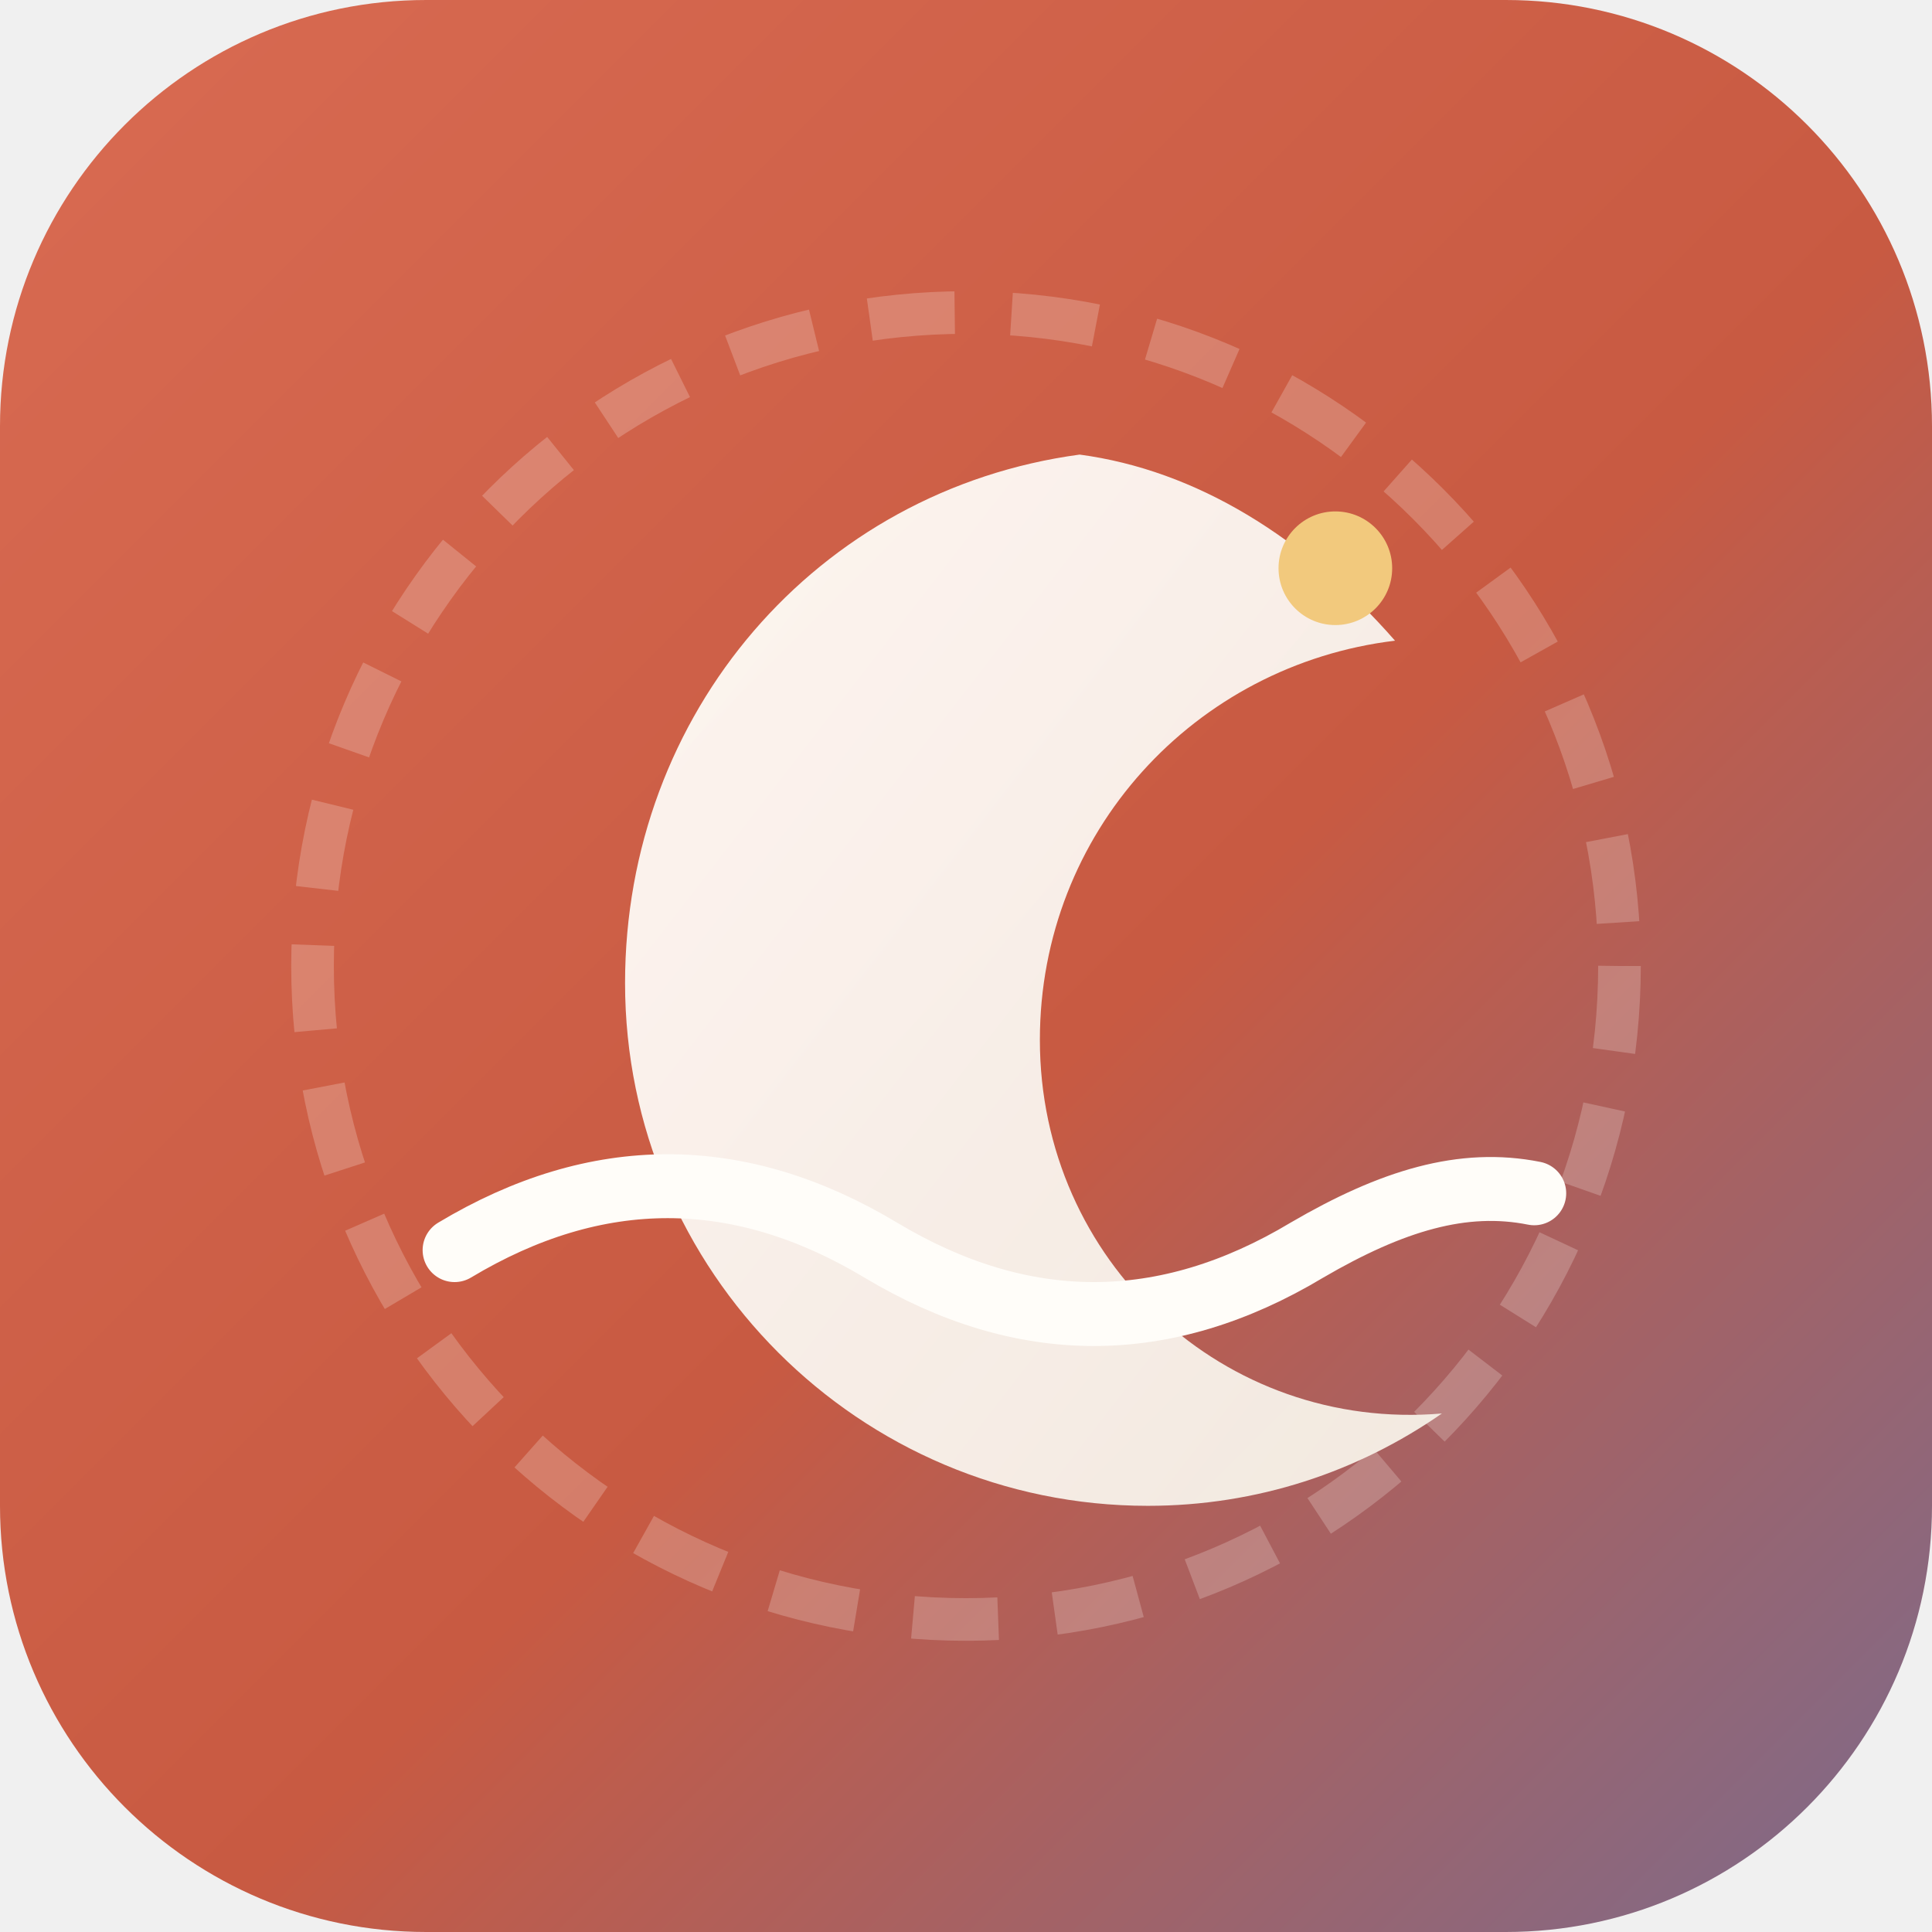
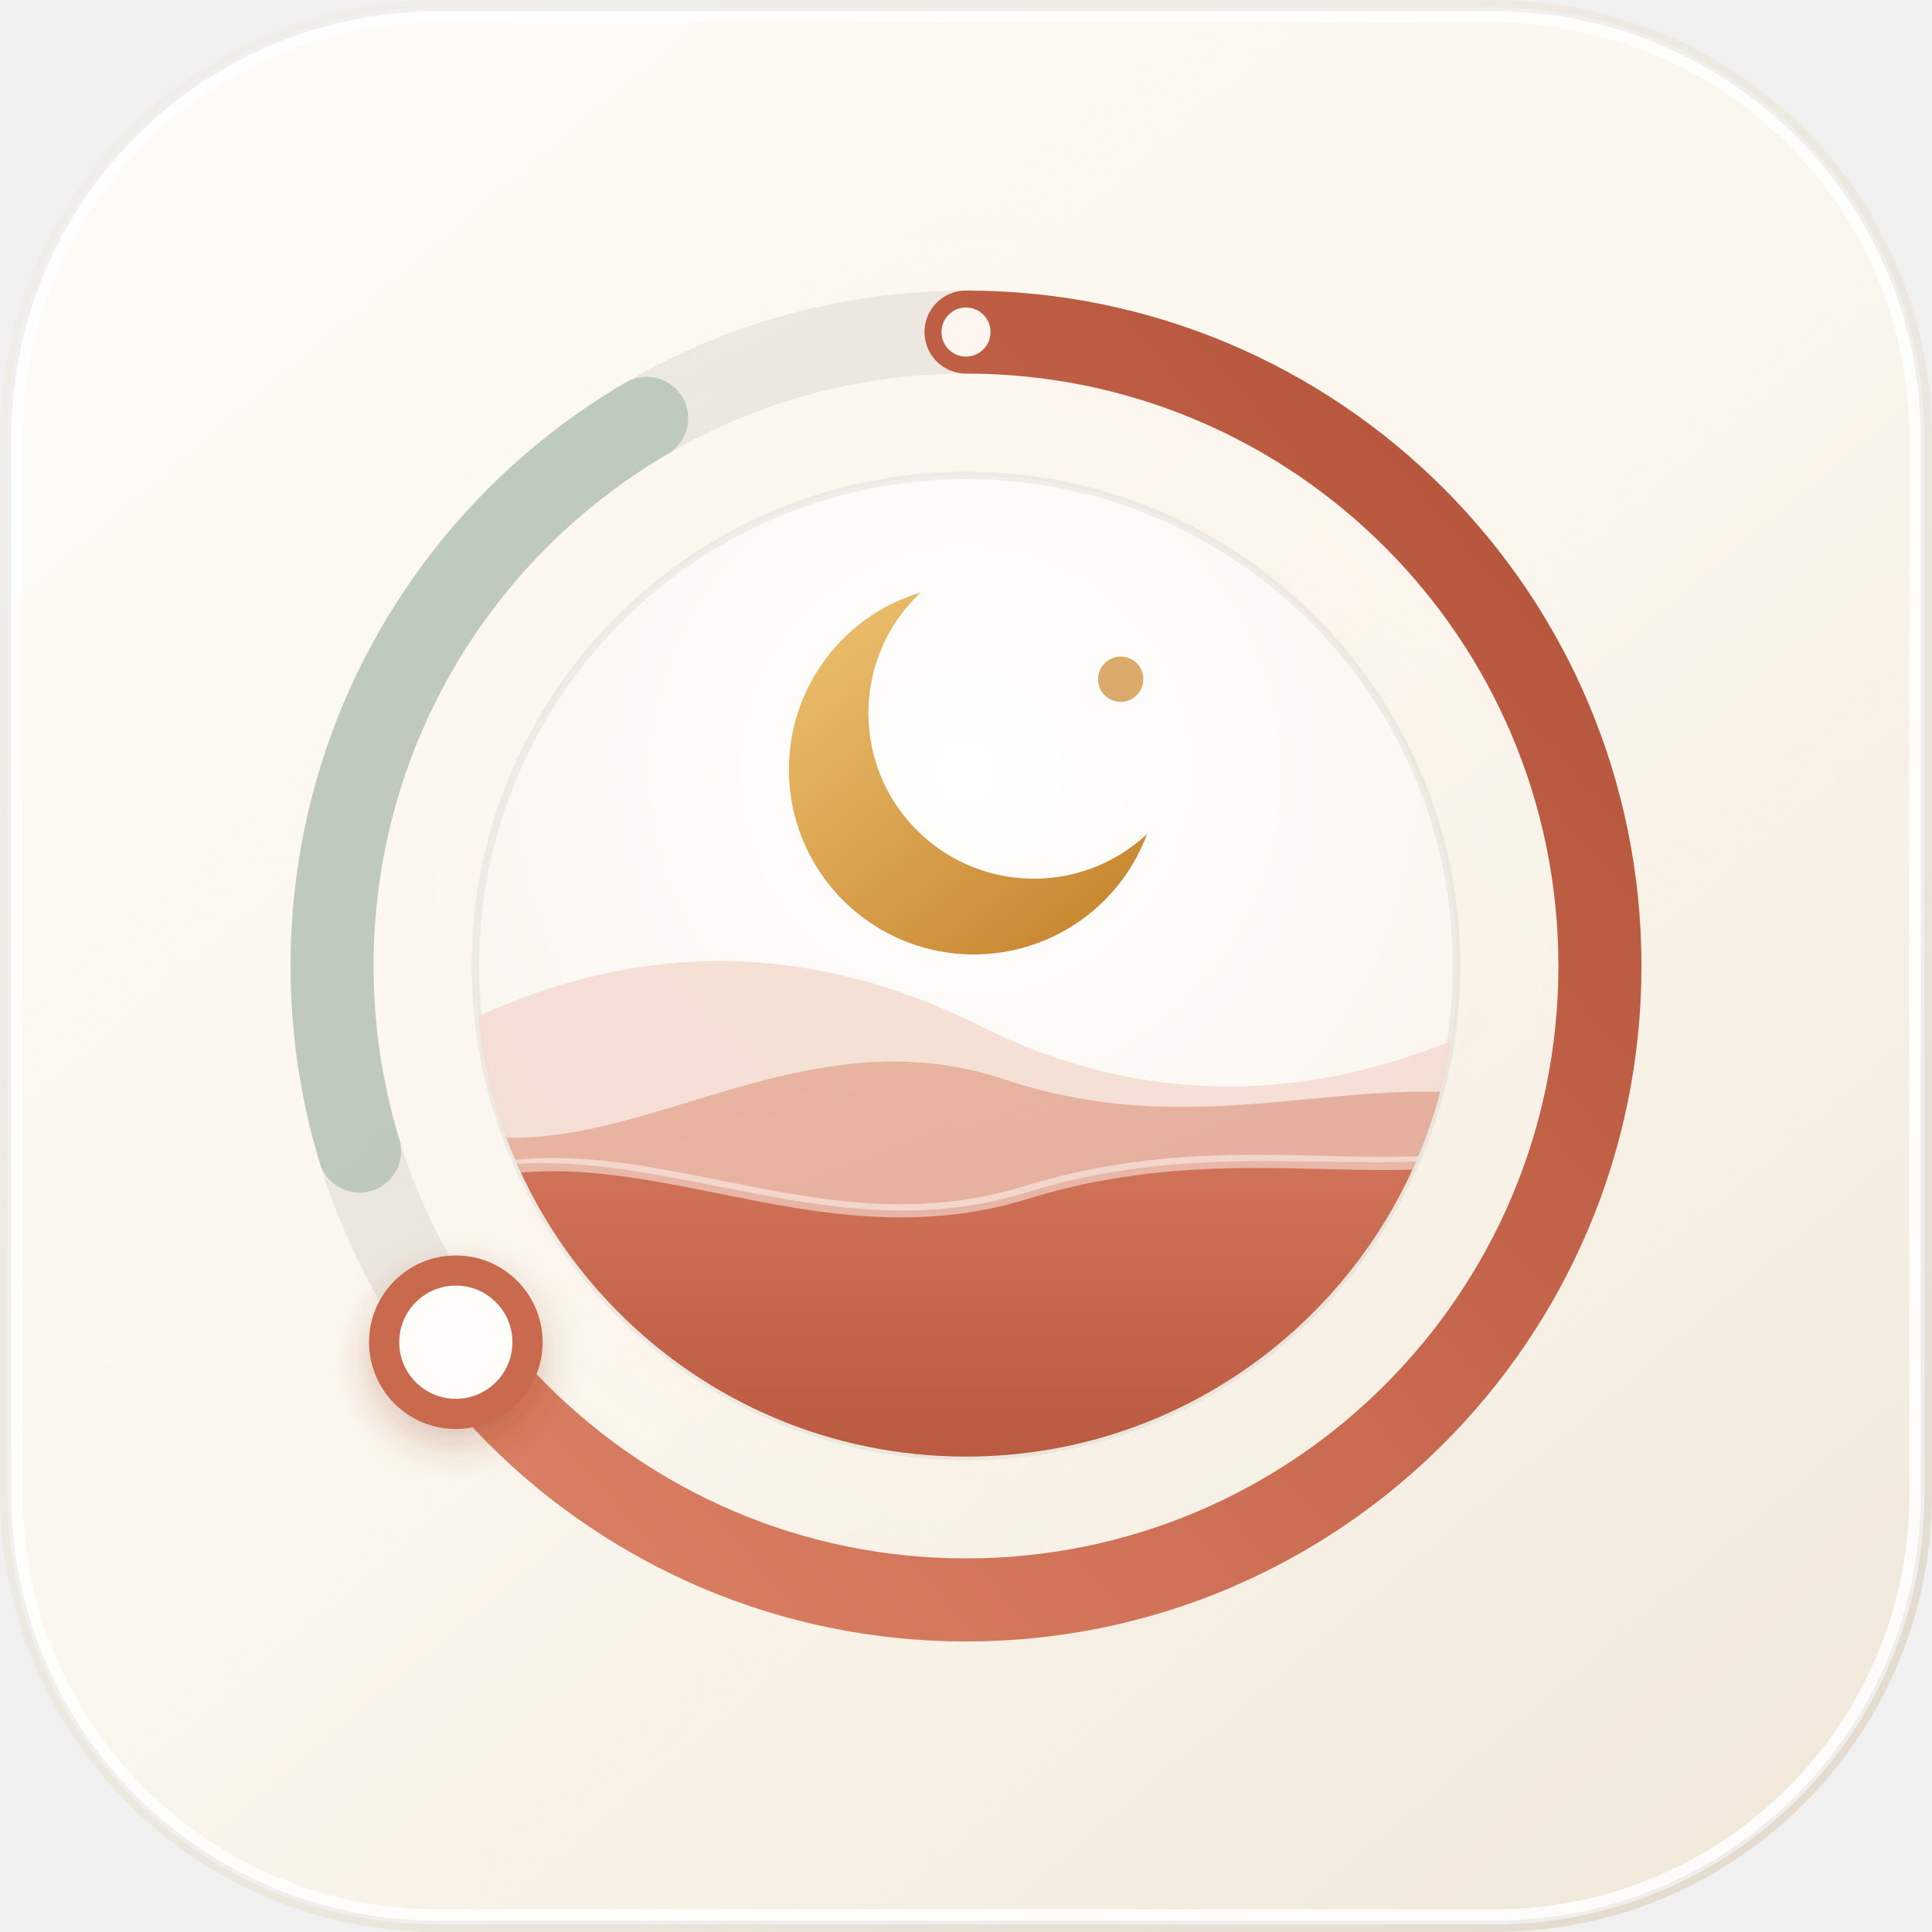
- <svg xmlns="http://www.w3.org/2000/svg" viewBox="0 0 136 136" width="136" height="136">
+ <svg xmlns="http://www.w3.org/2000/svg" viewBox="0 0 512 512" width="512" height="512">
  <defs>
-     <linearGradient id="bgGrad" x1="0%" y1="0%" x2="100%" y2="100%">
-       <stop offset="0%" stop-color="#D96B52" />
-       <stop offset="55%" stop-color="#C85A42" />
-       <stop offset="100%" stop-color="#7B6B8D" />
+     <linearGradient id="c1-paper" x1="12%" y1="6%" x2="88%" y2="96%">
+       <stop offset="0%" stop-color="#FFFDF9" />
+       <stop offset="55%" stop-color="#FAF5EC" />
+       <stop offset="100%" stop-color="#EFE5D6" />
    </linearGradient>
-     <linearGradient id="moonGrad" x1="0%" y1="0%" x2="100%" y2="100%">
-       <stop offset="0%" stop-color="#FFFDF9" />
-       <stop offset="100%" stop-color="#F6EFE6" />
+     <radialGradient id="c1-glow" cx="50%" cy="46%" r="52%">
+       <stop offset="0%" stop-color="#F9E8DF" stop-opacity="0.72" />
+       <stop offset="68%" stop-color="#FAF5EC" stop-opacity="0" />
+     </radialGradient>
+     <radialGradient id="c1-inner-bg" cx="50%" cy="30%" r="70%">
+       <stop offset="0%" stop-color="#FFFFFF" />
+       <stop offset="76%" stop-color="#FBF7F1" />
+       <stop offset="100%" stop-color="#F3EAE0" />
+     </radialGradient>
+     <linearGradient id="c1-ring-grad" x1="15%" y1="10%" x2="85%" y2="90%">
+       <stop offset="0%" stop-color="#D97E62" />
+       <stop offset="52%" stop-color="#C96A50" />
+       <stop offset="100%" stop-color="#B6573E" />
    </linearGradient>
+     <linearGradient id="c1-wave-front" x1="0%" y1="0%" x2="0%" y2="100%">
+       <stop offset="0%" stop-color="#D27459" />
+       <stop offset="100%" stop-color="#B6563D" />
+     </linearGradient>
+     <linearGradient id="c1-wave-mid" x1="0%" y1="0%" x2="100%" y2="100%">
+       <stop offset="0%" stop-color="#E5A28B" stop-opacity="0.66" />
+       <stop offset="100%" stop-color="#C96A50" stop-opacity="0.40" />
+     </linearGradient>
+     <linearGradient id="c1-moon" x1="20%" y1="10%" x2="85%" y2="90%">
+       <stop offset="0%" stop-color="#E8BA68" />
+       <stop offset="100%" stop-color="#C98832" />
+     </linearGradient>
+     <filter id="c1-grain" x="0%" y="0%" width="100%" height="100%">
+       <feTurbulence type="fractalNoise" baseFrequency="0.82" numOctaves="2" stitchTiles="stitch" result="noise" />
+       <feColorMatrix type="saturate" values="0" in="noise" result="mono" />
+       <feComponentTransfer in="mono" result="soft">
+         <feFuncA type="linear" slope="0.042" />
+       </feComponentTransfer>
+       <feBlend mode="multiply" in="SourceGraphic" in2="soft" />
+     </filter>
+     <filter id="c1-bead-shadow" x="-45%" y="-45%" width="190%" height="190%">
+       <feDropShadow dx="0" dy="4" stdDeviation="5" flood-color="#913E27" flood-opacity="0.28" />
+     </filter>
+     <clipPath id="c1-squircle">
+       <rect width="512" height="512" rx="116" ry="116" />
+     </clipPath>
+     <clipPath id="c1-inner-clip">
+       <circle cx="256" cy="256" r="130" />
+     </clipPath>
  </defs>
-   <rect width="136" height="136" rx="30" fill="url(#bgGrad)" />
-   <circle cx="68" cy="68" r="46" fill="none" stroke="#FFFDF9" stroke-opacity="0.22" stroke-width="3" stroke-dasharray="6 4" />
-   <path d="M76 32C57.5 34.5 44 50.2 44 69.2C44 89.5 60.5 106 80.8 106C88.5 106 95.6 103.6 101.5 99.5C86.2 100.8 73.2 88.8 73.2 73.2C73.2 58.6 84.1 46.8 98.2 45.1C91.8 37.8 84.2 33.1 76 32Z" fill="url(#moonGrad)" opacity="0.95" />
-   <path d="M32 88C42 82 52 82 62 88C72 94 82 94 92 88C98 84.5 103 83 108 84" fill="none" stroke="#FFFDF9" stroke-width="4.5" stroke-linecap="round" />
-   <circle cx="94" cy="40" r="4" fill="#F2C97D" />
+   <g clip-path="url(#c1-squircle)">
+     <rect width="512" height="512" fill="url(#c1-paper)" />
+     <rect width="512" height="512" fill="url(#c1-glow)" />
+     <rect width="512" height="512" fill="#FAF6F0" opacity="0.22" filter="url(#c1-grain)" />
+     <rect x="4" y="4" width="504" height="504" rx="112" ry="112" fill="none" stroke="#FFFFFF" stroke-opacity="0.85" stroke-width="4" />
+     <rect x="1.5" y="1.5" width="509" height="509" rx="114.5" ry="114.5" fill="none" stroke="#2D2622" stroke-opacity="0.065" stroke-width="3" />
+     <circle cx="256" cy="256" r="168" fill="none" stroke="#2D2622" stroke-opacity="0.075" stroke-width="22" />
+     <circle cx="256" cy="256" r="168" fill="none" stroke="#568267" stroke-opacity="0.30" stroke-width="22" stroke-dasharray="225 900" stroke-dashoffset="-742" transform="rotate(-90 256 256)" stroke-linecap="round" />
+     <circle cx="256" cy="256" r="168" fill="none" stroke="url(#c1-ring-grad)" stroke-width="22" stroke-linecap="round" stroke-dasharray="685 1060" transform="rotate(-90 256 256)" />
+     <circle cx="256" cy="256" r="130" fill="url(#c1-inner-bg)" />
+     <circle cx="256" cy="256" r="130" fill="none" stroke="#2D2622" stroke-opacity="0.06" stroke-width="2" />
+     <g clip-path="url(#c1-inner-clip)">
+       <path d="M 244 157 A 49 49 0 1 0 304 221 A 38 38 0 1 1 244 157 Z" fill="url(#c1-moon)" />
+       <circle cx="297" cy="180" r="6" fill="#D19442" opacity="0.78" />
+       <path d="M 110 278 C 162 248, 212 248, 260 272 C 308 296, 358 292, 405 266 L 405 400 L 110 400 Z" fill="#F4DDD3" opacity="0.90" />
+       <path d="M 110 296 C 158 318, 206 266, 266 286 C 320 304, 360 282, 405 292 L 405 400 L 110 400 Z" fill="url(#c1-wave-mid)" />
+       <path d="M 110 314 C 164 294, 214 334, 272 316 C 324 300, 364 314, 405 304 L 405 400 L 110 400 Z" fill="url(#c1-wave-front)" />
+       <path d="M 116 314 C 166 295, 214 334, 272 316 C 324 300, 364 314, 400 305" fill="none" stroke="#FFFDF9" stroke-opacity="0.50" stroke-width="3.5" stroke-linecap="round" />
+     </g>
+     <g filter="url(#c1-bead-shadow)">
+       <circle cx="120.8" cy="355.7" r="19" fill="#FFFDF9" stroke="#C96A50" stroke-width="8" />
+     </g>
+     <circle cx="256" cy="88" r="6.5" fill="#FFFDF9" opacity="0.95" />
+   </g>
</svg>
